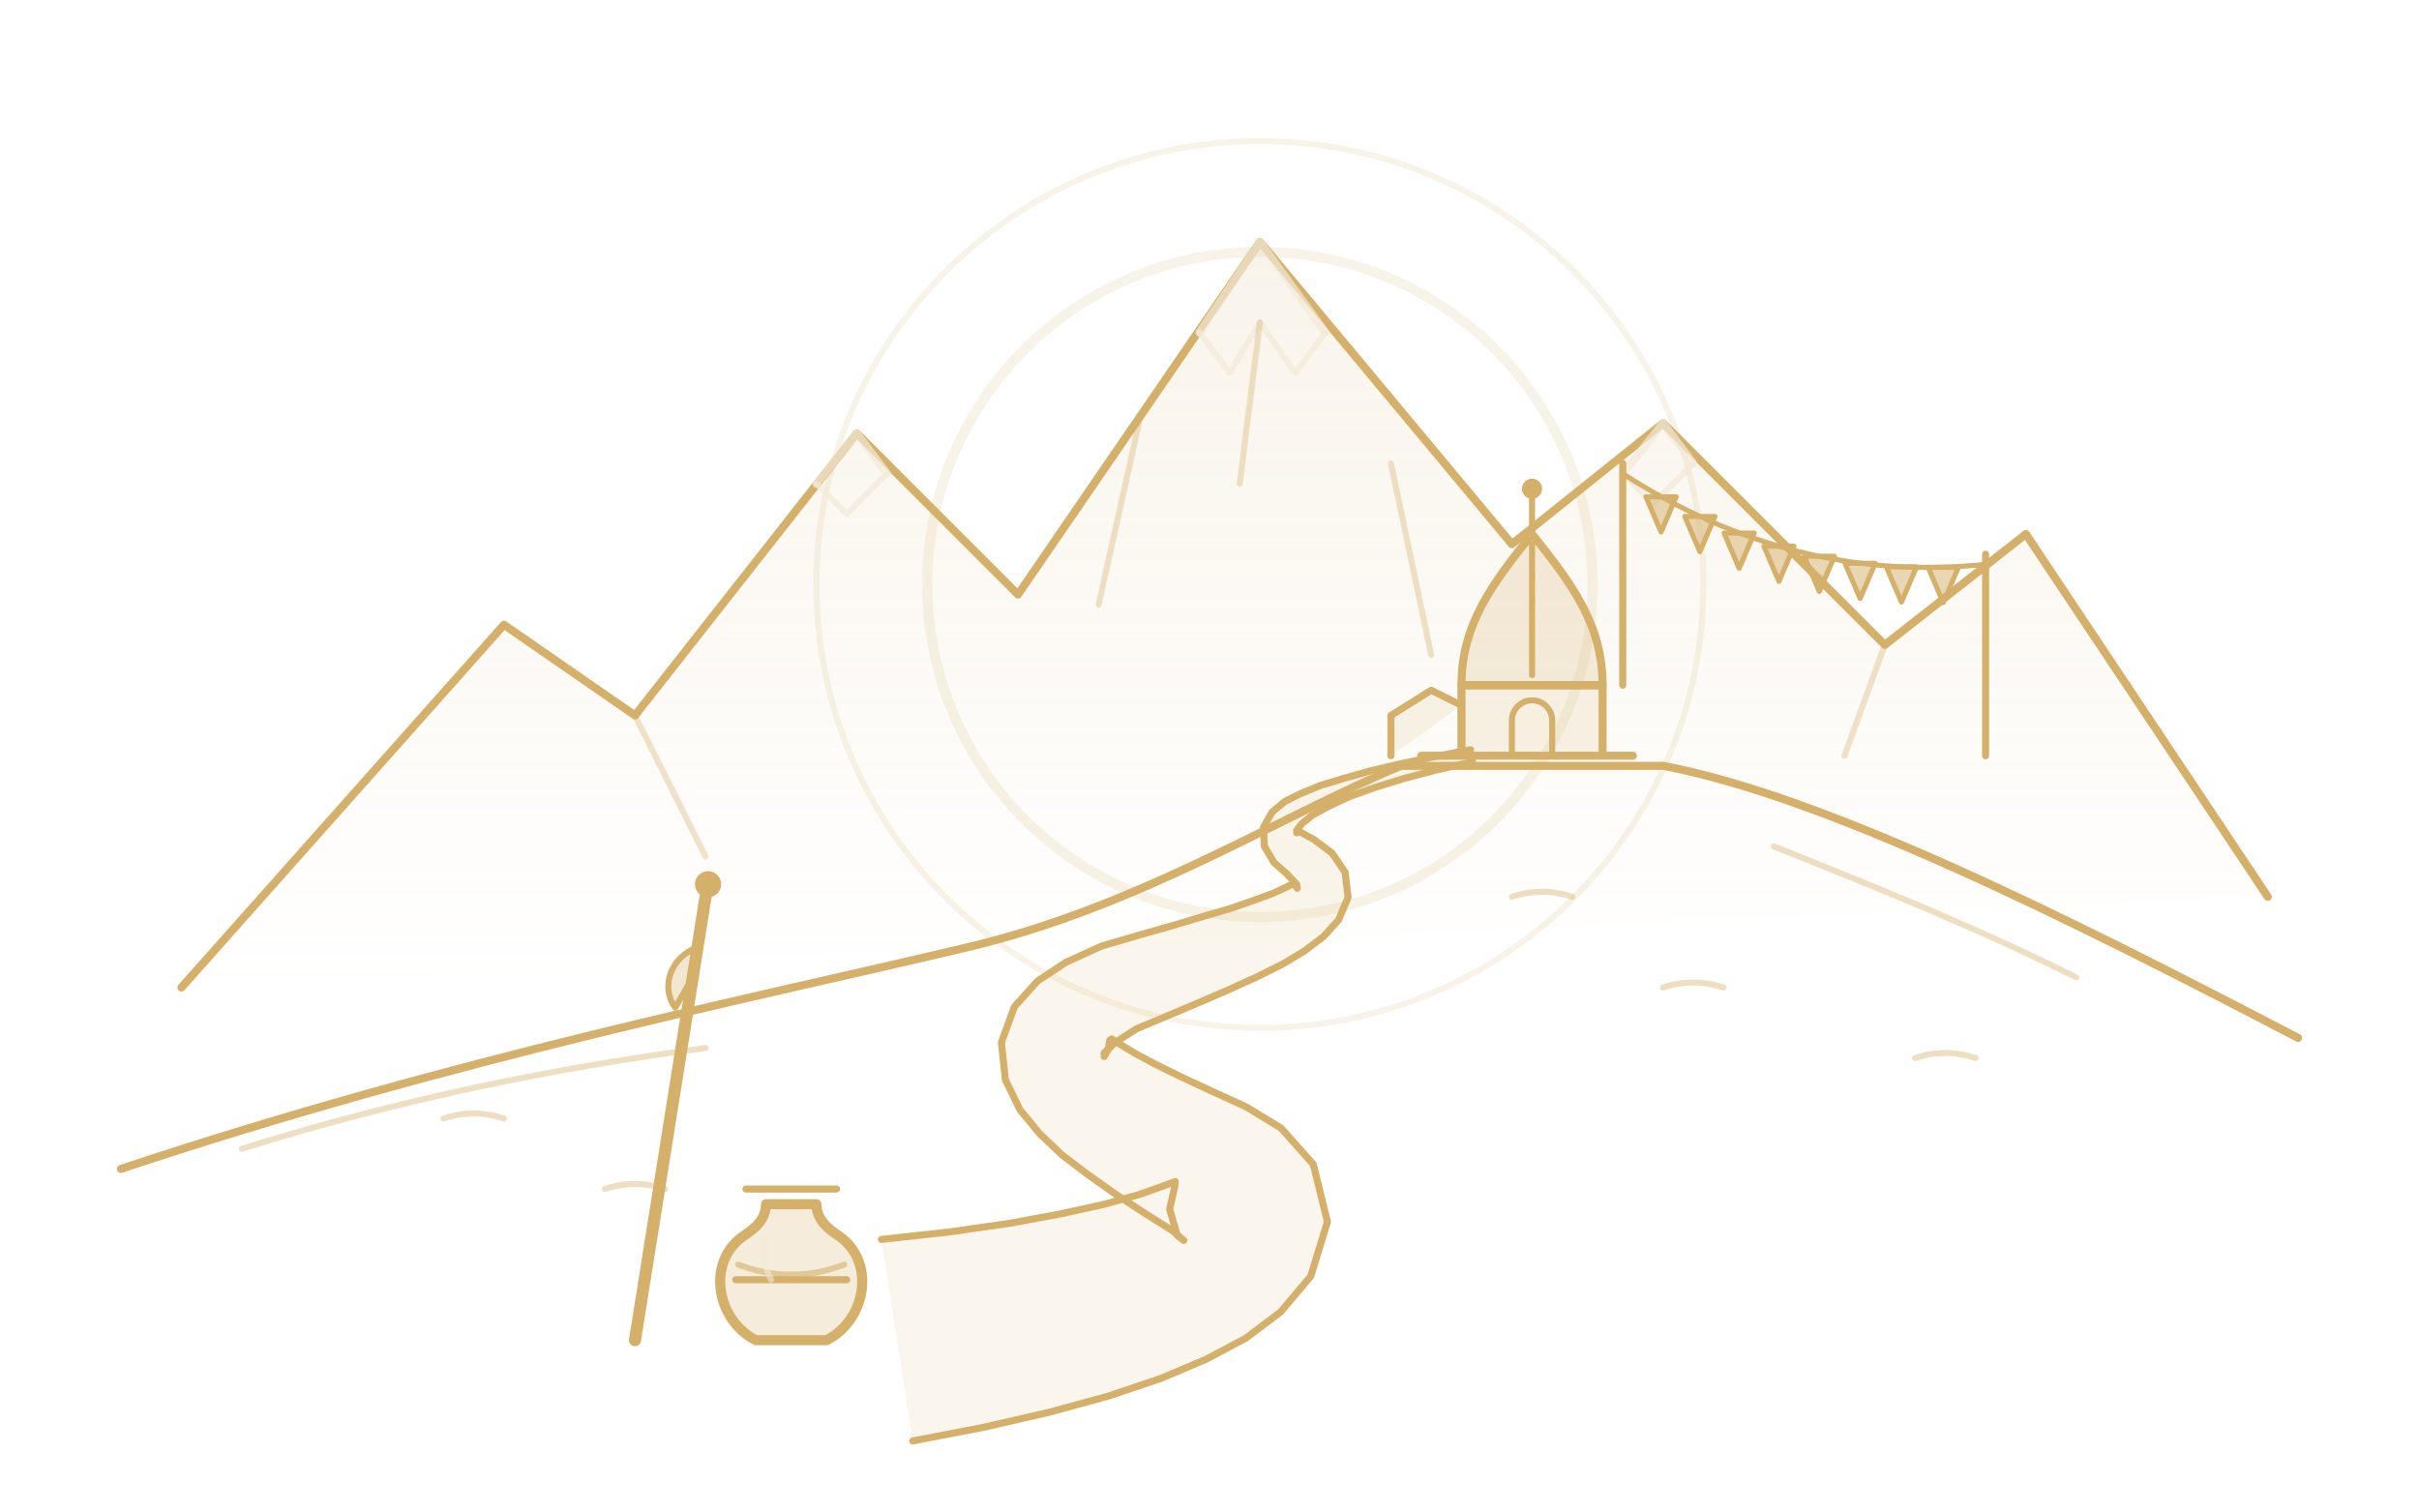
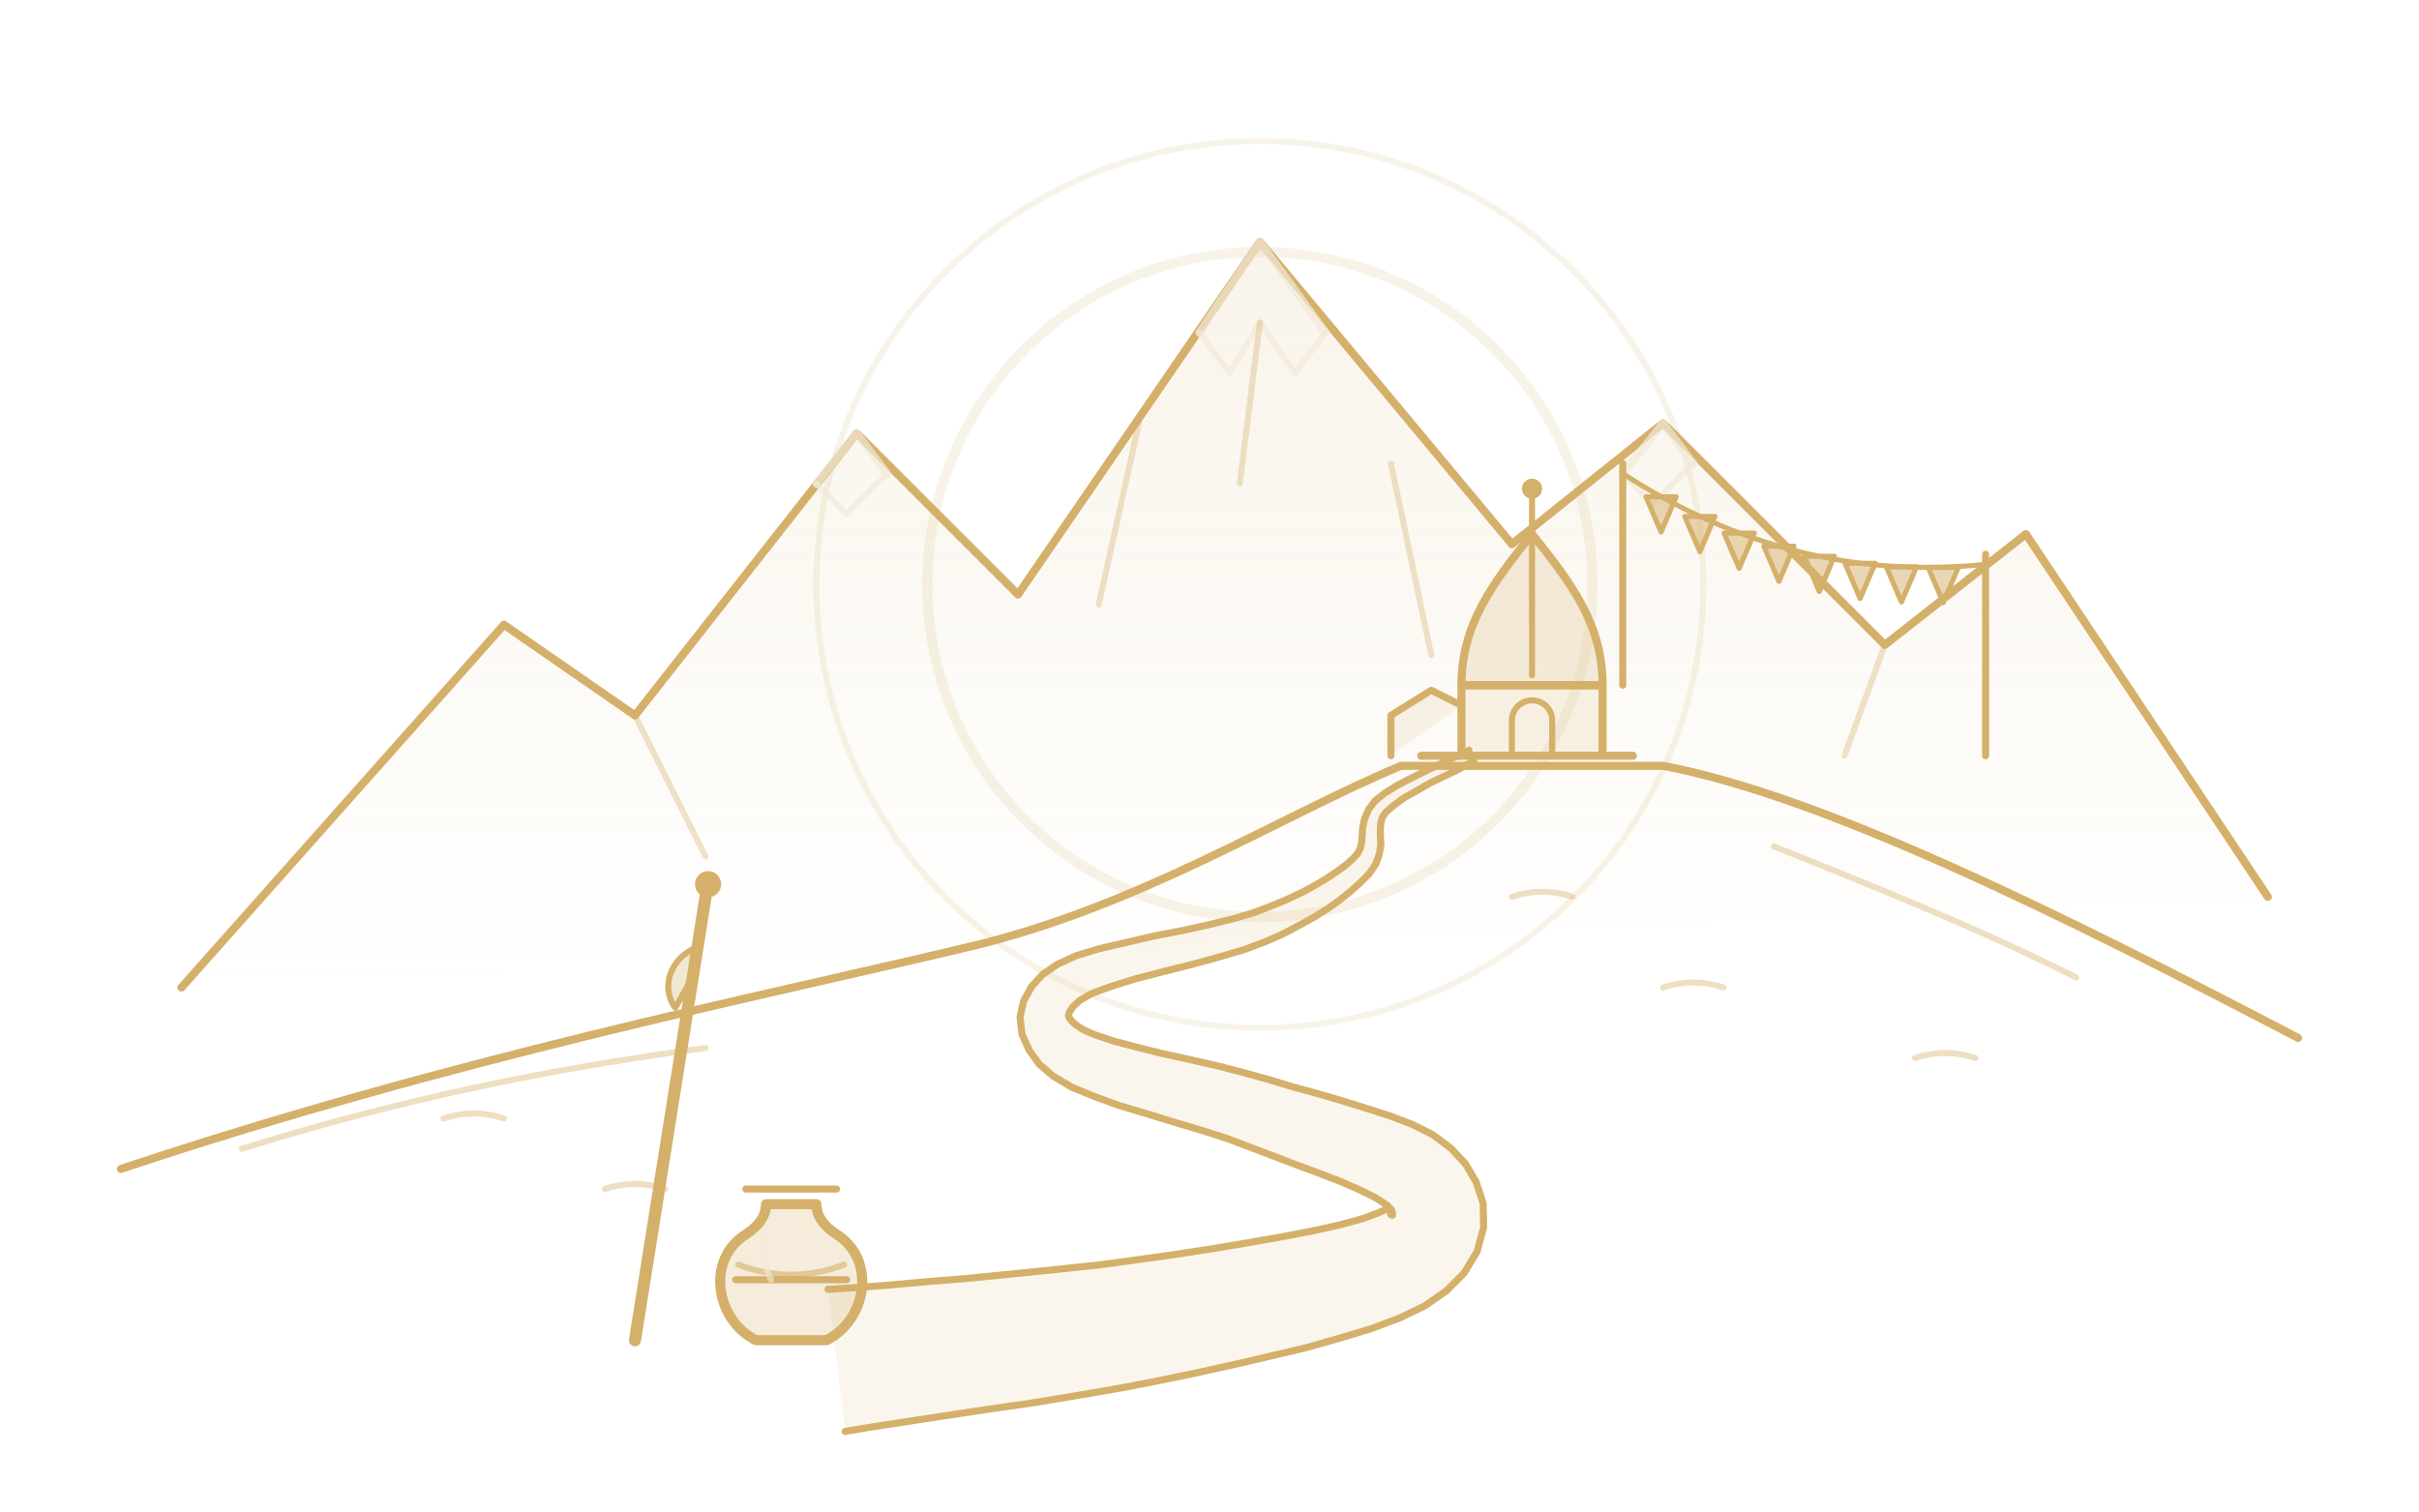
<svg xmlns="http://www.w3.org/2000/svg" viewBox="0 0 480 300">
  <defs>
    <linearGradient id="m" x1="0" y1="0" x2="0" y2="1">
      <stop offset="0" stop-color="#d4b06a" stop-opacity=".14" />
      <stop offset="1" stop-color="#d4b06a" stop-opacity="0" />
    </linearGradient>
  </defs>
  <g fill="none" stroke="#d4b06a" stroke-width="2" stroke-linecap="round" stroke-linejoin="round">
    <g stroke-opacity=".15">
      <circle cx="250" cy="116" r="66" />
      <circle cx="250" cy="116" r="88" stroke-width="1.2" />
    </g>
    <path d="M36 196L100 124L126 142L170 86L202 118L250 48L300 108L330 84L374 128L402 106L450 178" fill="url(#m)" stroke-width="1.6" />
    <path d="M238 66L244 74L250 64L257 74L263 66M162 96L168 102L176 94M322 94L328 100L336 92" stroke="#f3ead9" stroke-opacity=".7" stroke-width="1.2" />
    <path d="M250 48L238 66M250 48L263 66M170 86L162 96M170 86L176 94M330 84L322 94M330 84L336 92" stroke="#f3ead9" stroke-opacity=".7" stroke-width="1.6" />
    <path d="M250 64L246 96M226 84L218 120M276 92L284 130M126 142L140 170M374 128L366 150" stroke-width="1.2" stroke-opacity=".35" />
    <path d="M24 232C90 210 150 198 192 188C226 180 254 162 278 152H330C362 158 410 182 456 206" stroke-width="1.6" />
    <path d="M48 228C80 218 110 212 140 208M412 194C392 184 372 176 352 168M300 178q6-2 12 0M330 196q6-2 12 0M120 236q6-2 12 0M88 222q6-2 12 0M380 210q6-2 12 0" stroke-width="1.2" stroke-opacity=".4" />
-     <path d="M181.1 286 195.1 283.3 208.2 280.3 219.9 277.1 230.3 273.6 239.3 269.8 247.2 265.6 254.1 260.4 260.1 253.3 263.4 242.5 260.6 231.1 254.2 223.9 247.3 219.7 240.3 216.5 234.5 213.8 229.4 211.3 225.3 209.1 222.3 207.3 220.6 206.2 220.2 206.5 219.9 208.3 219.1 209.7 219.1 209 221.3 206.9 225.5 204.2 231.7 201.6 238.1 198.9 244.1 196.3 249.6 193.8 254.6 191.3 258.9 188.7 262.6 185.9 265.6 182.6 267.5 178.1 266.9 173.1 264.3 169.3 260.7 166.6 258.3 165.3 257.6 165 257.3 165.3 257.3 164.8 258.3 163.5 260.4 161.8 263.7 160 267.8 158.1 272.8 156.3 278.6 154.5 285.1 152.8 292.2 151.2 291.8 148.8 284.5 150.2 277.9 151.6 271.9 153 266.6 154.5 262 155.9 258.1 157.5 254.9 159.1 252.4 161.2 250.7 164.2 250.9 168 252.8 171.2 255.3 173.4 257.3 175.5 257.4 176.3 257 175.6 256.6 175.4 255.2 176.1 252.6 177.3 248.8 178.7 244.2 180.3 238.7 181.9 232.7 183.7 226 185.6 218.5 187.8 211.5 191 205.9 194.7 201.3 199.8 198.7 206.9 199.5 214.3 202.4 220.3 206.3 225 210.7 229.2 215.7 233 221.2 236.9 227 240.7 232.7 244.3 234.9 246.2 233.6 245.2 232.1 240 233.1 235.5 233.2 234.5 230.8 235.4 226 237.1 219.2 239 210.6 240.9 200.3 242.8 188.5 244.5 174.9 246Z" fill="#d4b06a" fill-opacity=".12" stroke="none" />
-     <path d="M181.1 286 195.1 283.3 208.2 280.3 219.9 277.1 230.3 273.6 239.3 269.8 247.2 265.6 254.1 260.4 260.1 253.3 263.4 242.5 260.6 231.1 254.2 223.9 247.3 219.7 240.3 216.5 234.5 213.8 229.4 211.3 225.3 209.1 222.3 207.3 220.6 206.2 220.2 206.5 219.9 208.3 219.1 209.7 219.1 209 221.3 206.9 225.5 204.2 231.7 201.6 238.1 198.9 244.1 196.3 249.6 193.8 254.6 191.3 258.9 188.7 262.6 185.9 265.6 182.6 267.5 178.1 266.9 173.1 264.3 169.3 260.7 166.6 258.3 165.3 257.6 165 257.3 165.3 257.3 164.8 258.3 163.5 260.4 161.8 263.7 160 267.8 158.1 272.8 156.3 278.6 154.5 285.1 152.8 292.2 151.2" stroke-width="1.4" />
-     <path d="M174.9 246 188.5 244.5 200.3 242.8 210.6 240.9 219.2 239 226 237.1 230.8 235.4 233.2 234.5 233.1 235.5 232.1 240 233.6 245.2 234.9 246.2 232.7 244.3 227 240.7 221.2 236.9 215.7 233 210.7 229.2 206.3 225 202.4 220.3 199.5 214.3 198.7 206.9 201.3 199.8 205.9 194.7 211.5 191 218.5 187.8 226 185.6 232.7 183.7 238.7 181.9 244.2 180.3 248.8 178.7 252.6 177.3 255.2 176.1 256.6 175.4 257 175.6 257.4 176.3 257.3 175.5 255.3 173.4 252.8 171.2 250.9 168 250.7 164.2 252.4 161.2 254.9 159.1 258.1 157.5 262 155.9 266.6 154.5 271.9 153 277.9 151.6 284.5 150.2 291.8 148.8" stroke-width="1.4" />
+     <path d="M167.7 284.1 172.5 283.3 179 282.3 186.8 281.1 195.4 279.8 204.5 278.5 213.6 277 222.3 275.5 230.1 274 237.3 272.5 244.6 270.9 251.9 269.2 259.1 267.5 265.8 265.6 272.1 263.7 277.7 261.6 282.7 259.2 287 256.2 290.5 252.7 293.1 248.4 294.4 243.6 294.3 238.8 292.9 234.6 290.8 231 287.9 227.9 284.3 225.2 280.3 223.2 275.9 221.5 271.2 220 266.4 218.5 261.6 217.1 256.8 215.8 252.2 214.4 247.2 213 241.8 211.6 236.1 210.3 230.6 209.1 225.4 207.8 220.9 206.6 217.3 205.4 215 204.4 213.6 203.5 212.7 202.7 212.3 202.2 212.1 201.9 212 201.6 212.2 200.9 212.9 199.8 214.2 198.6 216.6 197.2 220.4 195.8 225.2 194.3 230.6 192.9 236.2 191.5 241.7 190 246.8 188.5 251.1 186.9 254.7 185.3 257.9 183.6 260.8 182 263.5 180.3 265.9 178.6 268 176.9 269.9 175.2 271.6 173.5 273 171.5 273.7 169.5 274 167.6 273.9 165.9 273.9 164.5 274 163.3 274.3 162.2 275.1 161.1 276.6 159.8 278.7 158.3 281.2 156.9 283.8 155.4 286.5 154.1 289 152.9 291 151.8 292.5 151.1 291.5 148.9 290 149.7 287.9 150.6 285.4 151.8 282.7 153.1 279.9 154.5 277.2 155.9 274.8 157.4 272.9 158.9 271.6 160.6 270.8 162.4 270.4 164.2 270.3 165.8 270.2 167.2 269.9 168.4 269.4 169.4 268.4 170.5 266.9 171.8 265.1 173.1 263 174.5 260.8 175.8 258.2 177.2 255.4 178.5 252.3 179.8 248.9 181.1 244.9 182.3 240 183.5 234.6 184.7 228.9 185.8 223.3 187.1 218.1 188.3 213.5 189.7 209.8 191.4 206.9 193.4 204.7 195.8 203.1 198.7 202.4 201.9 202.8 205.3 204.2 208.4 206.2 211.2 209 213.6 212.7 215.8 217.1 217.6 222 219.4 227.4 221 232.9 222.7 238.3 224.3 243.3 225.9 247.8 227.6 252.3 229.3 257 231.1 261.6 232.8 266 234.5 269.9 236.2 273.1 237.8 275.2 239.2 276.1 240.1 276.3 240.8 276.3 241.2 276 241.1 275.9 240.5 275.8 239.9 275.7 239.7 274.9 240.1 273.3 240.8 270.3 241.9 265.9 243.1 260.5 244.3 254.2 245.5 247.4 246.7 240.2 247.9 233 249 225.9 250 218.5 251 210.2 251.9 201.3 252.8 192.3 253.7 183.7 254.4 175.9 255.1 169.2 255.6 164.3 255.9Z" fill="#d4b06a" fill-opacity=".12" stroke="none" />
+     <path d="M167.7 284.1 172.5 283.3 179 282.3 186.8 281.1 195.4 279.8 204.5 278.5 213.6 277 222.3 275.5 230.1 274 237.3 272.5 244.6 270.9 251.9 269.2 259.1 267.5 265.8 265.6 272.1 263.7 277.7 261.6 282.7 259.2 287 256.2 290.5 252.7 293.1 248.4 294.4 243.6 294.3 238.8 292.9 234.6 290.8 231 287.9 227.9 284.3 225.2 280.3 223.2 275.9 221.5 271.2 220 266.4 218.5 261.6 217.1 256.8 215.8 252.2 214.4 247.2 213 241.8 211.6 236.1 210.3 230.6 209.1 225.4 207.8 220.9 206.6 217.3 205.4 215 204.4 213.6 203.5 212.7 202.7 212.3 202.2 212.1 201.9 212 201.6 212.2 200.9 212.9 199.8 214.2 198.6 216.6 197.2 220.4 195.8 225.2 194.3 230.6 192.9 236.2 191.5 241.7 190 246.8 188.5 251.1 186.9 254.7 185.3 257.9 183.6 260.8 182 263.5 180.3 265.9 178.6 268 176.9 269.9 175.2 271.6 173.5 273 171.5 273.7 169.5 274 167.6 273.9 165.9 273.9 164.5 274 163.3 274.3 162.2 275.1 161.1 276.6 159.8 278.7 158.3 281.2 156.9 283.8 155.4 286.5 154.1 289 152.9 291 151.8 292.5 151.1" stroke-width="1.4" />
+     <path d="M164.3 255.9 169.2 255.6 175.9 255.1 183.7 254.4 192.3 253.7 201.3 252.8 210.2 251.9 218.5 251 225.9 250 233 249 240.2 247.9 247.4 246.7 254.2 245.5 260.5 244.3 265.9 243.1 270.3 241.9 273.3 240.8 274.9 240.1 275.7 239.7 275.8 239.9 275.9 240.5 276 241.1 276.3 241.2 276.3 240.8 276.1 240.1 275.2 239.2 273.1 237.8 269.9 236.2 266 234.5 261.6 232.8 257 231.1 252.3 229.3 247.8 227.6 243.3 225.9 238.3 224.3 232.9 222.7 227.4 221 222 219.4 217.1 217.6 212.7 215.8 209 213.6 206.2 211.2 204.2 208.4 202.8 205.3 202.4 201.9 203.1 198.7 204.7 195.8 206.9 193.4 209.8 191.4 213.5 189.7 218.1 188.3 223.3 187.1 228.9 185.8 234.6 184.7 240 183.5 244.9 182.3 248.9 181.1 252.3 179.8 255.4 178.5 258.2 177.2 260.8 175.8 263 174.5 265.1 173.1 266.9 171.8 268.4 170.5 269.4 169.4 269.9 168.4 270.2 167.2 270.3 165.8 270.4 164.2 270.8 162.4 271.6 160.6 272.9 158.9 274.8 157.4 277.2 155.9 279.9 154.5 282.7 153.1 285.4 151.8 287.9 150.6 290 149.7 291.5 148.9" stroke-width="1.4" />
    <path d="M290 150V136H318V150M282 150H324" fill="#d4b06a" fill-opacity=".16" stroke-width="1.6" />
    <path d="M290 136C290 124 296 116 304 106C312 116 318 124 318 136Z" fill="#d4b06a" fill-opacity=".22" stroke-width="1.6" />
    <path d="M300 150V143A4 4 0 0 1 308 143V150M304 108V134" stroke-width="1.2" />
    <path d="M304 106V99" stroke-width="1.2" />
    <circle cx="304" cy="97" r="2" fill="#d4b06a" stroke="none" />
    <path d="M276 150V142L284 137L290 140" fill="#d4b06a" fill-opacity=".14" stroke-width="1.4" />
    <path d="M322 136V92M394 150V110" stroke-width="1.4" />
    <path d="M322 94Q356 116 394 112" stroke-width="1" />
    <path d="M326.6 98.6l3 7l3-7ZM334.3 102.5l3 7l3-7ZM342.1 105.8l3 7l3-7ZM350 108.4l3 7l3-7ZM358 110.4l3 7l3-7ZM366.1 111.8l3 7l3-7ZM374.3 112.5l3 7l3-7ZM382.6 112.6l3 7l3-7Z" fill="#d4b06a" fill-opacity=".5" stroke-width="1" />
    <path d="M126 266L140 178" stroke-width="2.4" />
    <path d="M138.4 188C133 190 131 196 134 200L137.4 194" stroke-width="1.2" fill="#d4b06a" fill-opacity=".3" />
    <circle cx="140.5" cy="175.5" r="2.6" fill="#d4b06a" stroke="none" />
    <path d="M150 266C142 262 140 250 148 245C151 243 152 241 152 239H162C162 241 163 243 166 245C174 250 172 262 164 266Z" fill="#d4b06a" fill-opacity=".24" />
    <path d="M148 236H166M146 254H168" stroke-width="1.4" />
    <path d="M146.5 251Q157 255 167.5 251" stroke-width="1.2" stroke-opacity=".6" />
    <path d="M152 246q-1 4 1 8" stroke="#f3ead9" stroke-opacity=".6" stroke-width="1.2" />
  </g>
</svg>
